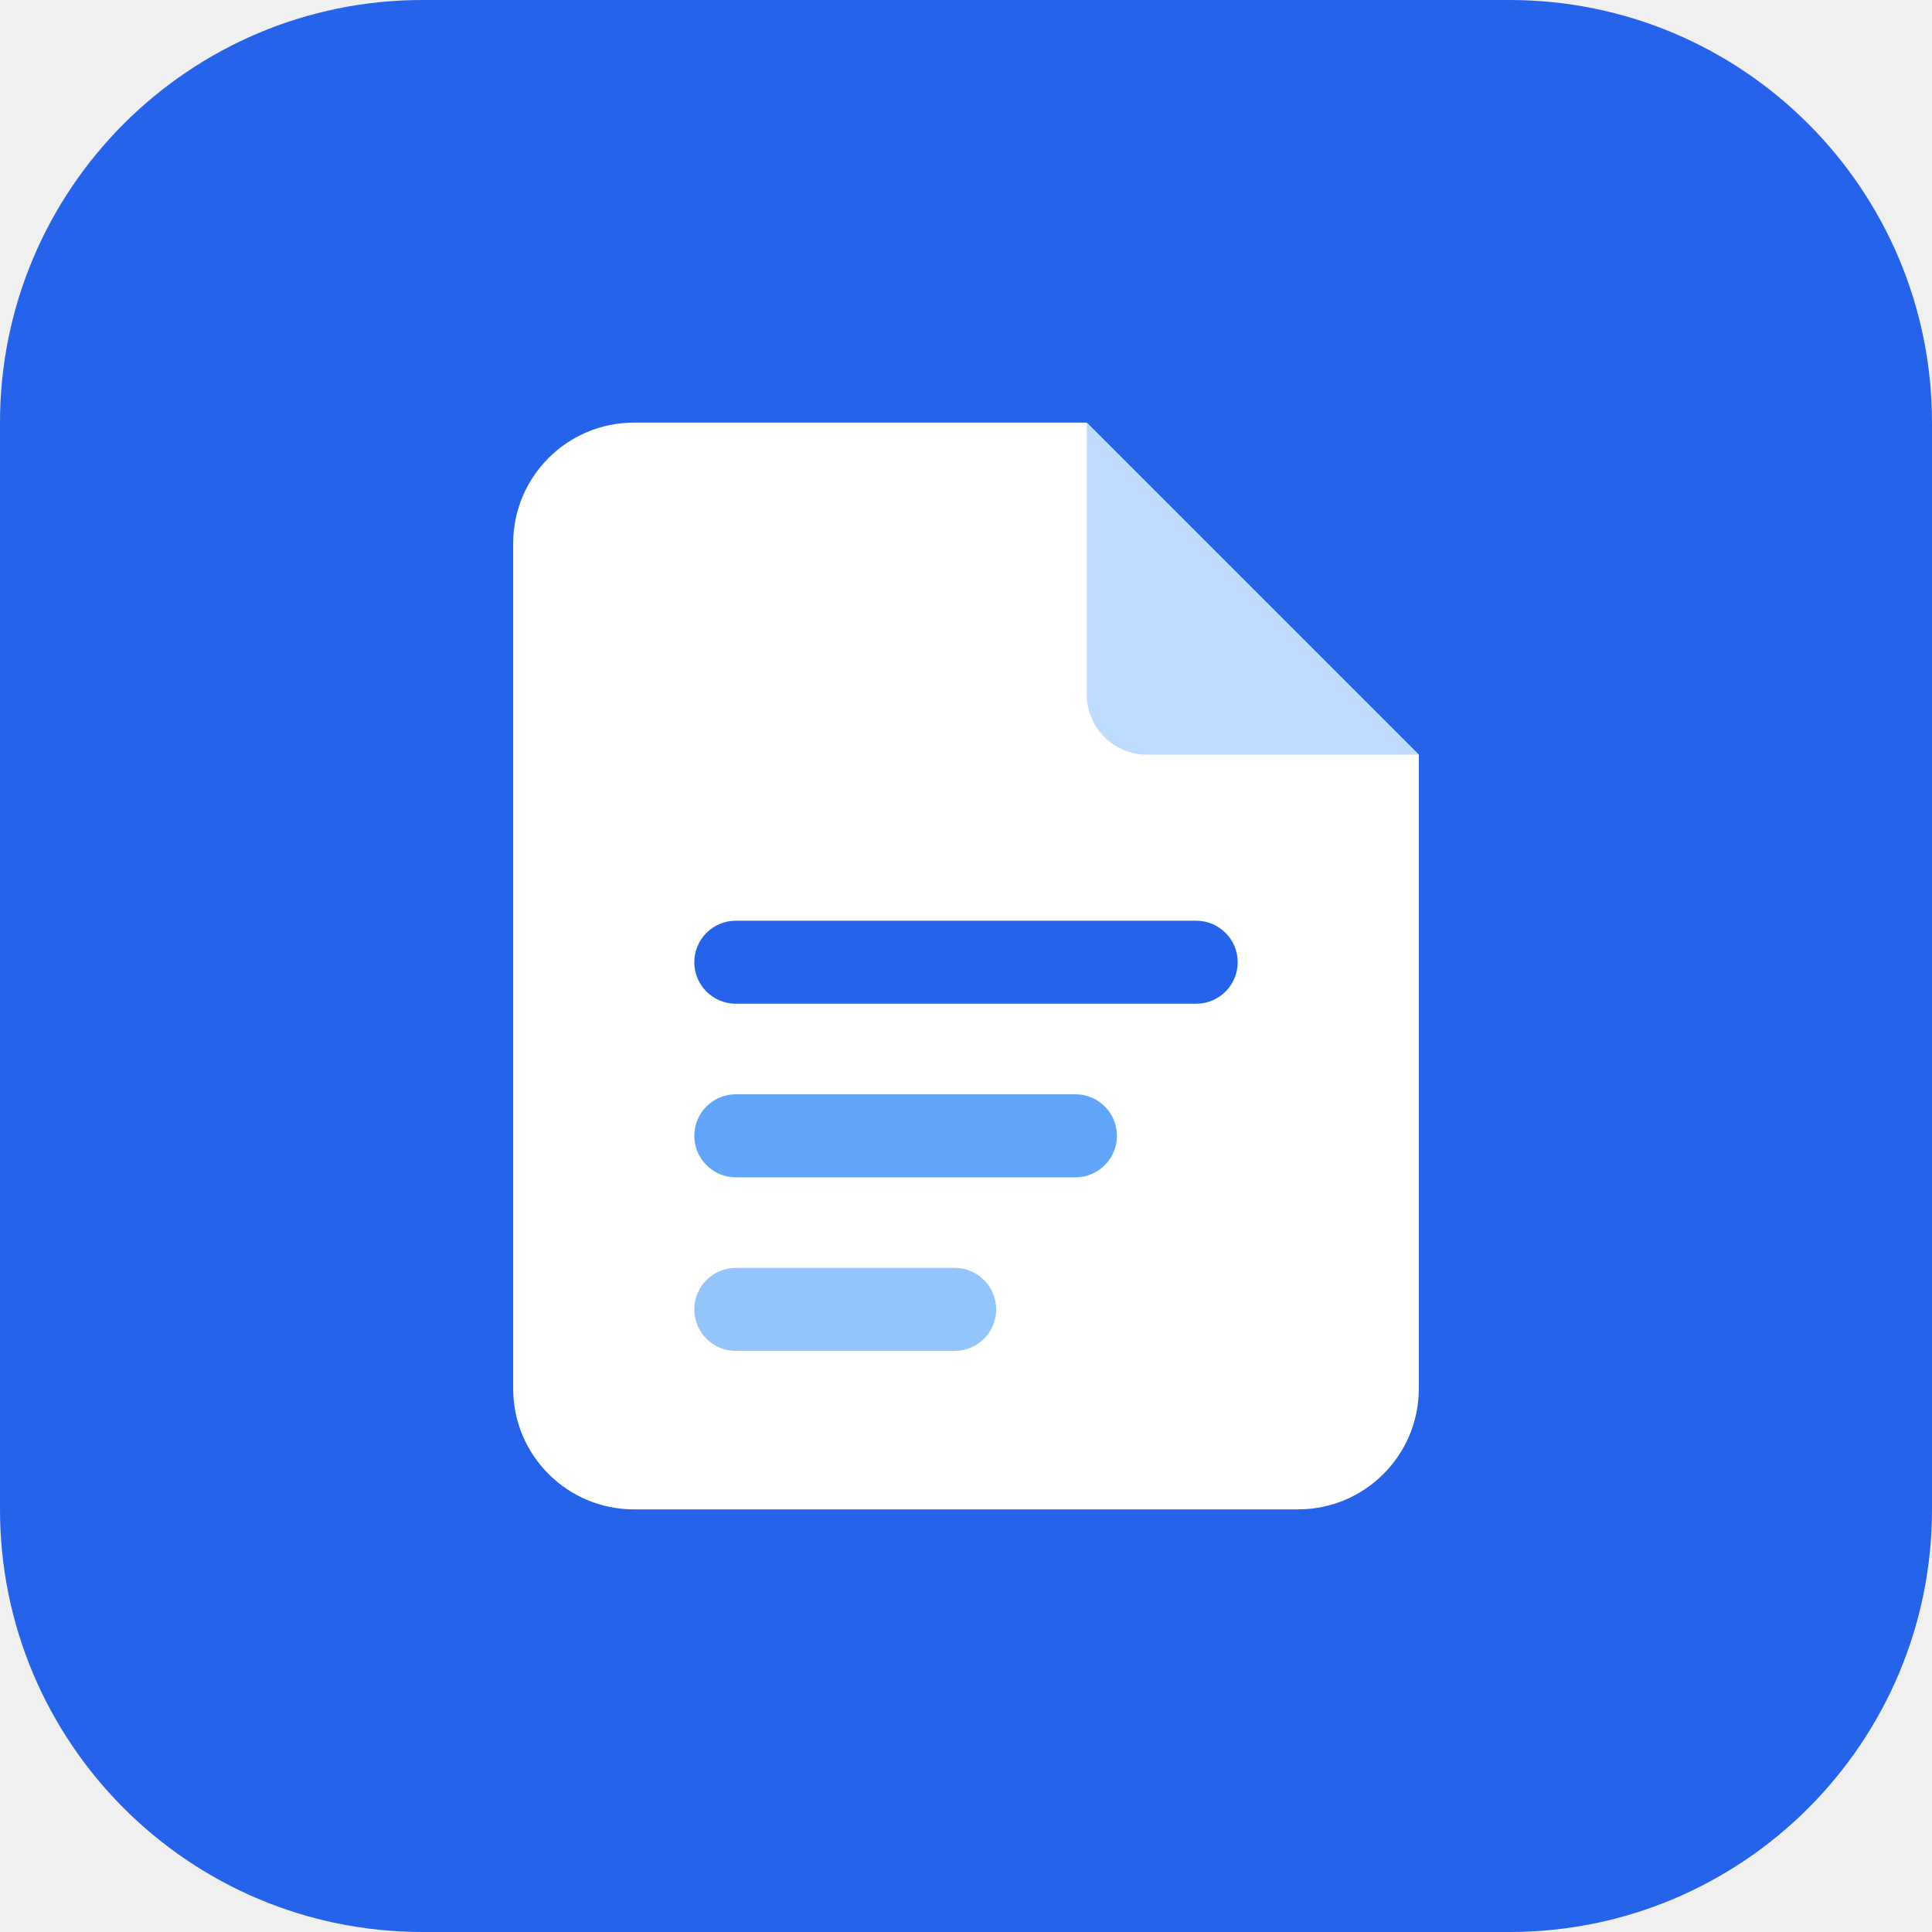
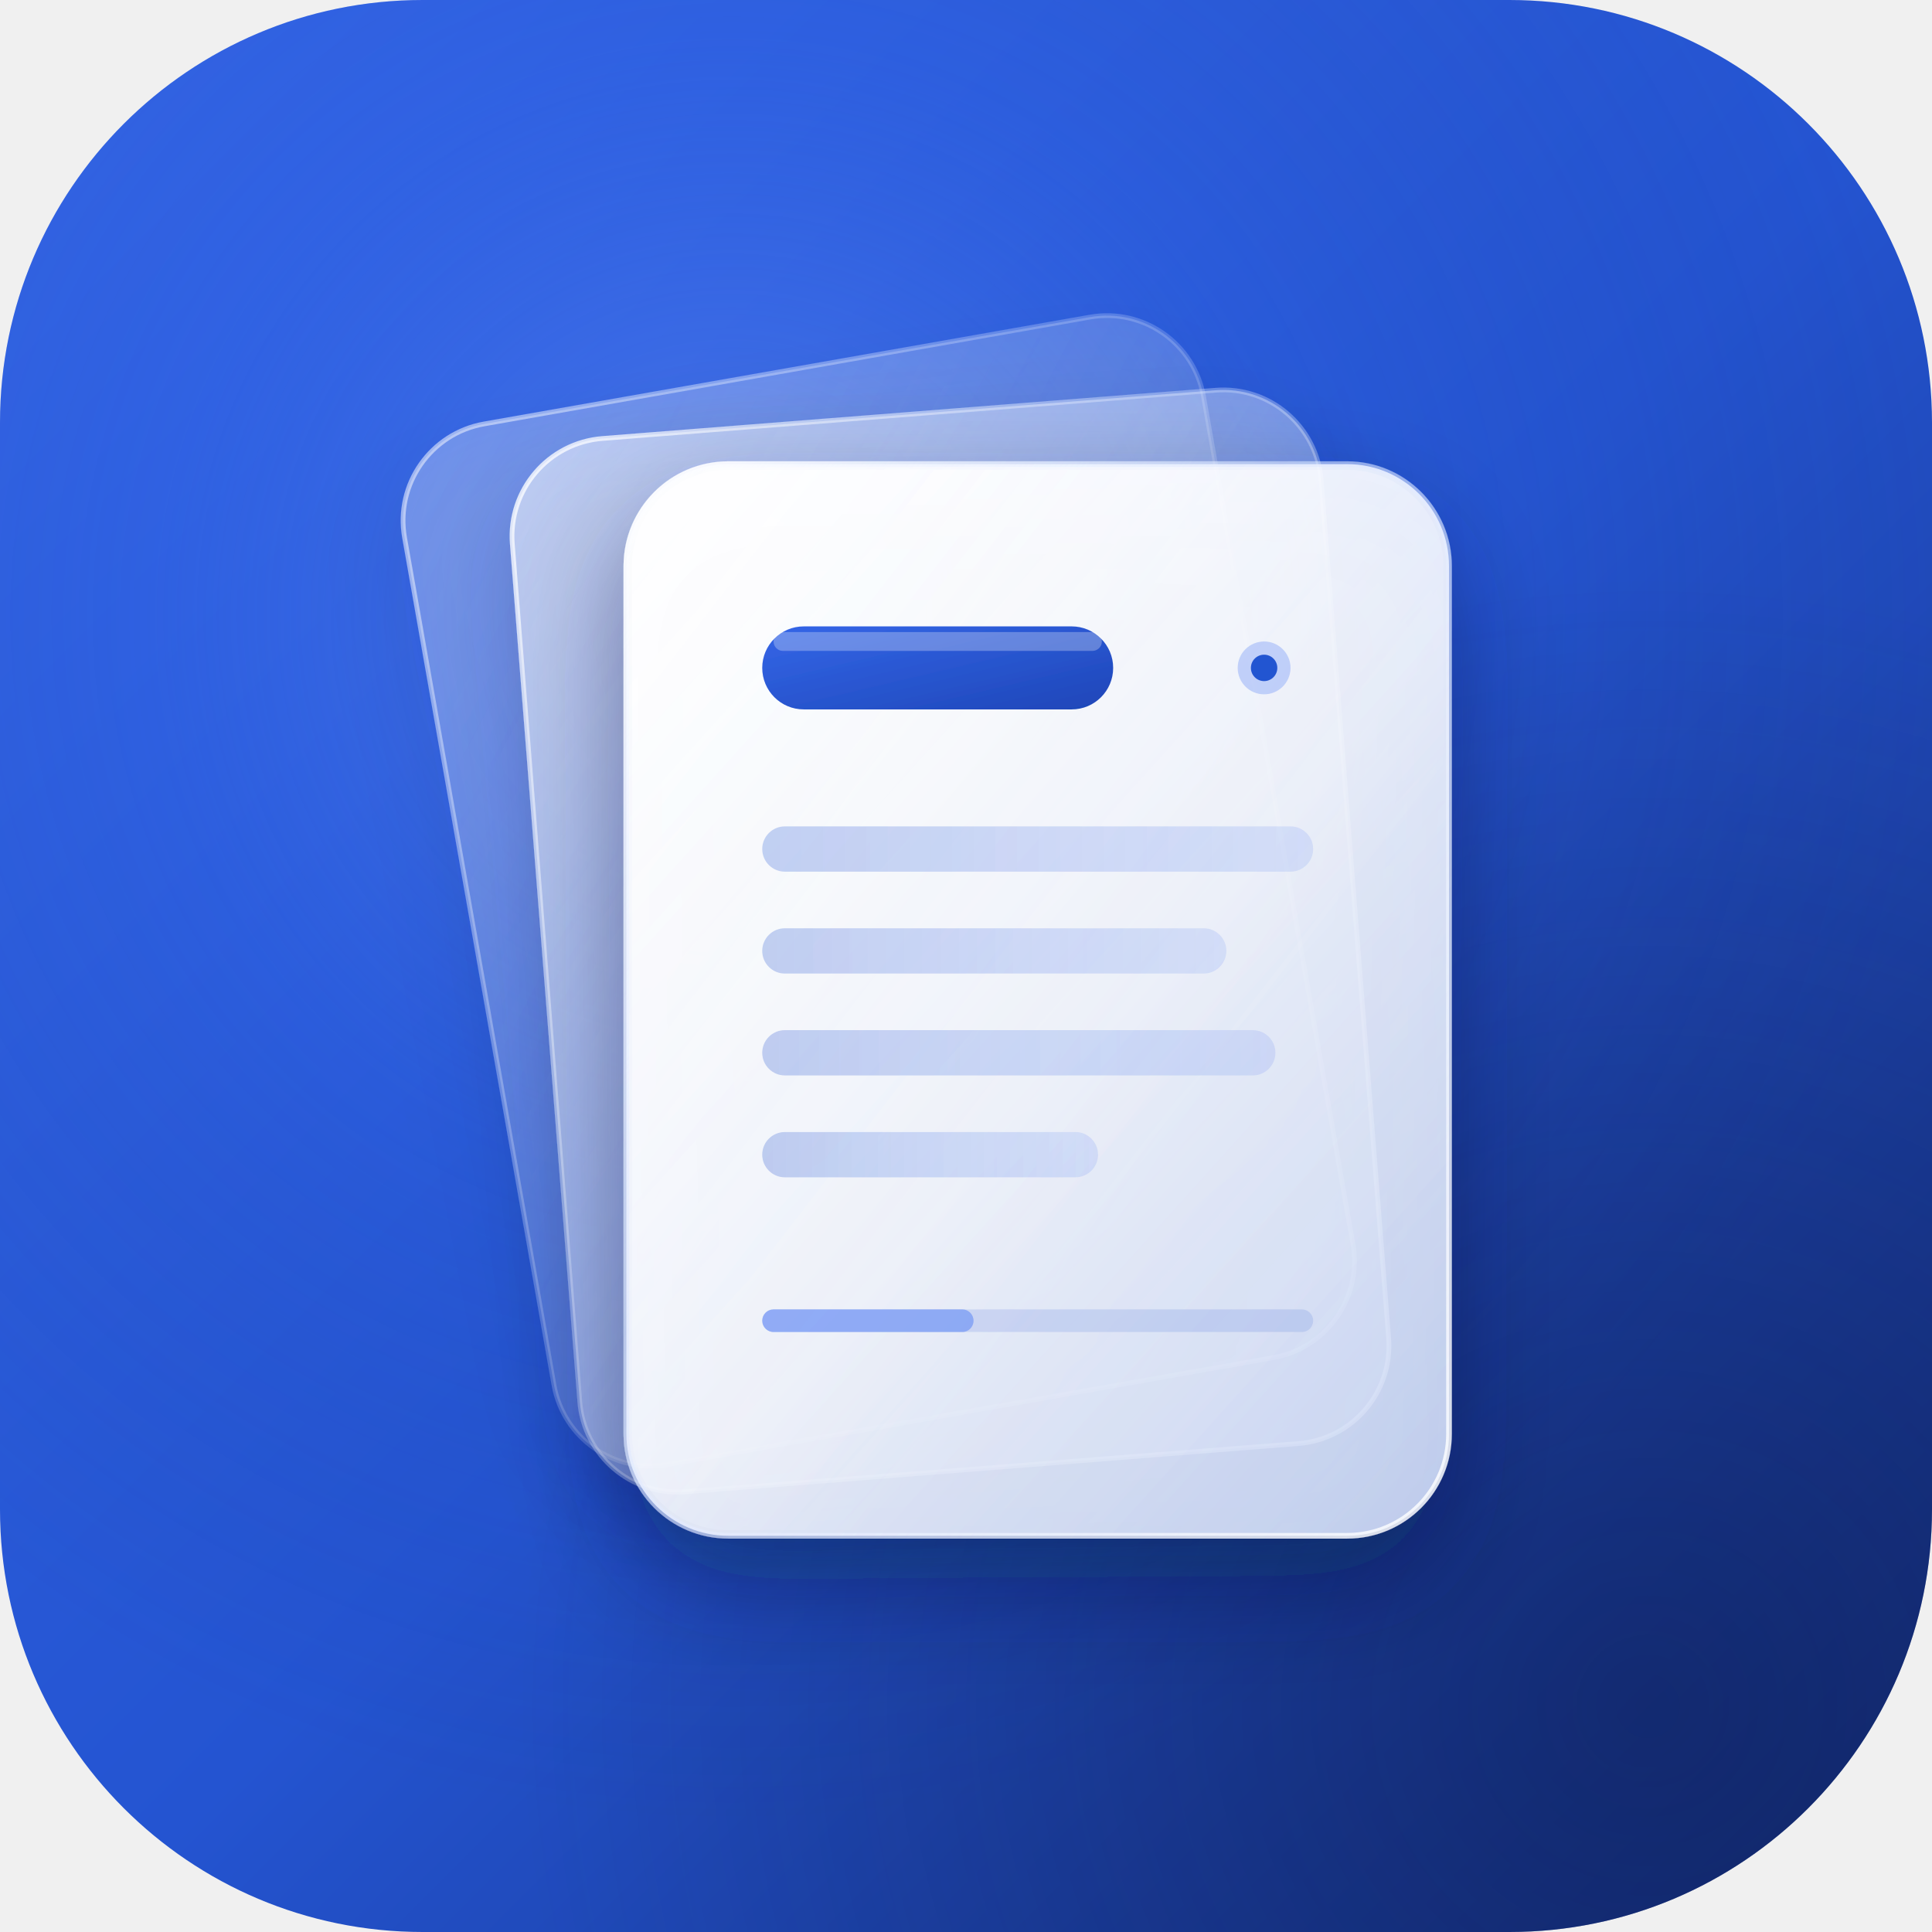
- <svg xmlns="http://www.w3.org/2000/svg" viewBox="0 0 512 512" fill="none">
-   <rect width="512" height="512" rx="112" fill="#2563EB" />
-   <path d="M168 112C150.327 112 136 126.327 136 144V368C136 385.673 150.327 400 168 400H344C361.673 400 376 385.673 376 368V200L288 112H168Z" fill="#FFFFFF" />
-   <path d="M288 112V184C288 192.837 295.163 200 304 200H376L288 112Z" fill="#BFDBFE" />
-   <rect x="184" y="244" width="144" height="22" rx="11" fill="#2563EB" />
-   <rect x="184" y="290" width="112" height="22" rx="11" fill="#60A5FA" />
-   <rect x="184" y="336" width="80" height="22" rx="11" fill="#93C5FD" />
+ <svg xmlns="http://www.w3.org/2000/svg" viewBox="0 0 1024 1024" width="1024" height="1024">
+   <defs>
+     <linearGradient id="bg-grad" x1="0%" y1="0%" x2="100%" y2="100%">
+       <stop offset="0%" stop-color="#3466E8" />
+       <stop offset="52%" stop-color="#2454D1" />
+       <stop offset="100%" stop-color="#142D7A" />
+     </linearGradient>
+     <radialGradient id="ambient-glow" cx="38%" cy="32%" r="62%">
+       <stop offset="0%" stop-color="#6E96FF" stop-opacity="0.52" />
+       <stop offset="48%" stop-color="#3466E8" stop-opacity="0.18" />
+       <stop offset="100%" stop-color="#142D7A" stop-opacity="0" />
+     </radialGradient>
+     <radialGradient id="depth-vignette" cx="85%" cy="88%" r="58%">
+       <stop offset="0%" stop-color="#0B1948" stop-opacity="0.45" />
+       <stop offset="100%" stop-color="#0B1948" stop-opacity="0" />
+     </radialGradient>
+     <linearGradient id="sheet3-fill" x1="0%" y1="0%" x2="100%" y2="100%">
+       <stop offset="0%" stop-color="#FFFFFF" stop-opacity="0.28" />
+       <stop offset="100%" stop-color="#DCE7FF" stop-opacity="0.12" />
+     </linearGradient>
+     <linearGradient id="sheet3-rim" x1="0%" y1="0%" x2="100%" y2="100%">
+       <stop offset="0%" stop-color="#FFFFFF" stop-opacity="0.55" />
+       <stop offset="50%" stop-color="#DCE7FF" stop-opacity="0.20" />
+       <stop offset="100%" stop-color="#FFFFFF" stop-opacity="0.32" />
+     </linearGradient>
+     <linearGradient id="sheet2-fill" x1="0%" y1="0%" x2="100%" y2="100%">
+       <stop offset="0%" stop-color="#FFFFFF" stop-opacity="0.52" />
+       <stop offset="55%" stop-color="#EEF4FF" stop-opacity="0.38" />
+       <stop offset="100%" stop-color="#DCE7FF" stop-opacity="0.26" />
+     </linearGradient>
+     <linearGradient id="sheet2-rim" x1="0%" y1="0%" x2="100%" y2="100%">
+       <stop offset="0%" stop-color="#FFFFFF" stop-opacity="0.82" />
+       <stop offset="45%" stop-color="#DCE7FF" stop-opacity="0.32" />
+       <stop offset="100%" stop-color="#FFFFFF" stop-opacity="0.50" />
+     </linearGradient>
+     <linearGradient id="sheet1-fill" x1="8%" y1="0%" x2="92%" y2="100%">
+       <stop offset="0%" stop-color="#FFFFFF" stop-opacity="0.96" />
+       <stop offset="55%" stop-color="#F5F8FF" stop-opacity="0.90" />
+       <stop offset="100%" stop-color="#DCE7FF" stop-opacity="0.84" />
+     </linearGradient>
+     <linearGradient id="sheet1-rim" x1="0%" y1="0%" x2="100%" y2="100%">
+       <stop offset="0%" stop-color="#FFFFFF" stop-opacity="1" />
+       <stop offset="40%" stop-color="#DCE7FF" stop-opacity="0.55" />
+       <stop offset="100%" stop-color="#FFFFFF" stop-opacity="0.85" />
+     </linearGradient>
+     <linearGradient id="sheet1-sheen" x1="0%" y1="0%" x2="65%" y2="65%">
+       <stop offset="0%" stop-color="#FFFFFF" stop-opacity="0.65" />
+       <stop offset="100%" stop-color="#FFFFFF" stop-opacity="0" />
+     </linearGradient>
+     <linearGradient id="pill-grad" x1="0%" y1="0%" x2="100%" y2="100%">
+       <stop offset="0%" stop-color="#3466E8" />
+       <stop offset="100%" stop-color="#1E46B8" />
+     </linearGradient>
+     <linearGradient id="line-grad" x1="0%" y1="0%" x2="100%" y2="0%">
+       <stop offset="0%" stop-color="#2454D1" stop-opacity="0.26" />
+       <stop offset="100%" stop-color="#5B85F5" stop-opacity="0.16" />
+     </linearGradient>
+     <filter id="shadow-back" x="-20%" y="-20%" width="145%" height="145%">
+       <feDropShadow dx="0" dy="18" stdDeviation="24" flood-color="#09153D" flood-opacity="0.34" />
+     </filter>
+     <filter id="shadow-mid" x="-20%" y="-20%" width="145%" height="145%">
+       <feDropShadow dx="0" dy="20" stdDeviation="22" flood-color="#0B1A4A" flood-opacity="0.36" />
+     </filter>
+     <filter id="shadow-front" x="-20%" y="-20%" width="145%" height="145%">
+       <feDropShadow dx="0" dy="26" stdDeviation="28" flood-color="#08143A" flood-opacity="0.42" />
+     </filter>
+     <clipPath id="iconClip">
+       <rect width="1024" height="1024" rx="224" />
+     </clipPath>
+   </defs>
+   <g clip-path="url(#iconClip)">
+     <rect x="0" y="0" width="1024" height="1024" fill="url(#bg-grad)" />
+     <rect x="0" y="0" width="1024" height="1024" fill="url(#ambient-glow)" />
+     <rect x="0" y="0" width="1024" height="1024" fill="url(#depth-vignette)" />
+     <g transform="translate(492, 500) rotate(-10) translate(-492, -500)" filter="url(#shadow-back)">
+       <rect x="256" y="188" width="430" height="560" rx="52" fill="url(#sheet3-fill)" stroke="url(#sheet3-rim)" stroke-width="2.5" />
+     </g>
+     <g transform="translate(514, 514) rotate(-4.5) translate(-514, -514)" filter="url(#shadow-mid)">
+       <rect x="290" y="218" width="430" height="560" rx="52" fill="url(#sheet2-fill)" stroke="url(#sheet2-rim)" stroke-width="2.5" />
+     </g>
+     <g filter="url(#shadow-front)">
+       <rect x="332" y="246" width="436" height="568" rx="54" fill="url(#sheet1-fill)" stroke="url(#sheet1-rim)" stroke-width="3" />
+       <rect x="335" y="249" width="430" height="562" rx="51" fill="url(#sheet1-sheen)" />
+       <rect x="404" y="332" width="186" height="44" rx="22" fill="url(#pill-grad)" />
+       <rect x="410" y="335" width="174" height="10" rx="5" fill="#FFFFFF" fill-opacity="0.28" />
+       <circle cx="670" cy="354" r="14" fill="#5B85F5" fill-opacity="0.32" />
+       <circle cx="670" cy="354" r="7" fill="#2454D1" />
+       <rect x="404" y="438" width="292" height="24" rx="12" fill="url(#line-grad)" />
+       <rect x="404" y="492" width="246" height="24" rx="12" fill="url(#line-grad)" />
+       <rect x="404" y="546" width="272" height="24" rx="12" fill="url(#line-grad)" />
+       <rect x="404" y="600" width="178" height="24" rx="12" fill="url(#line-grad)" />
+       <rect x="404" y="694" width="292" height="12" rx="6" fill="#2454D1" fill-opacity="0.14" />
+       <rect x="404" y="694" width="112" height="12" rx="6" fill="#5B85F5" fill-opacity="0.55" />
+     </g>
+   </g>
</svg>
